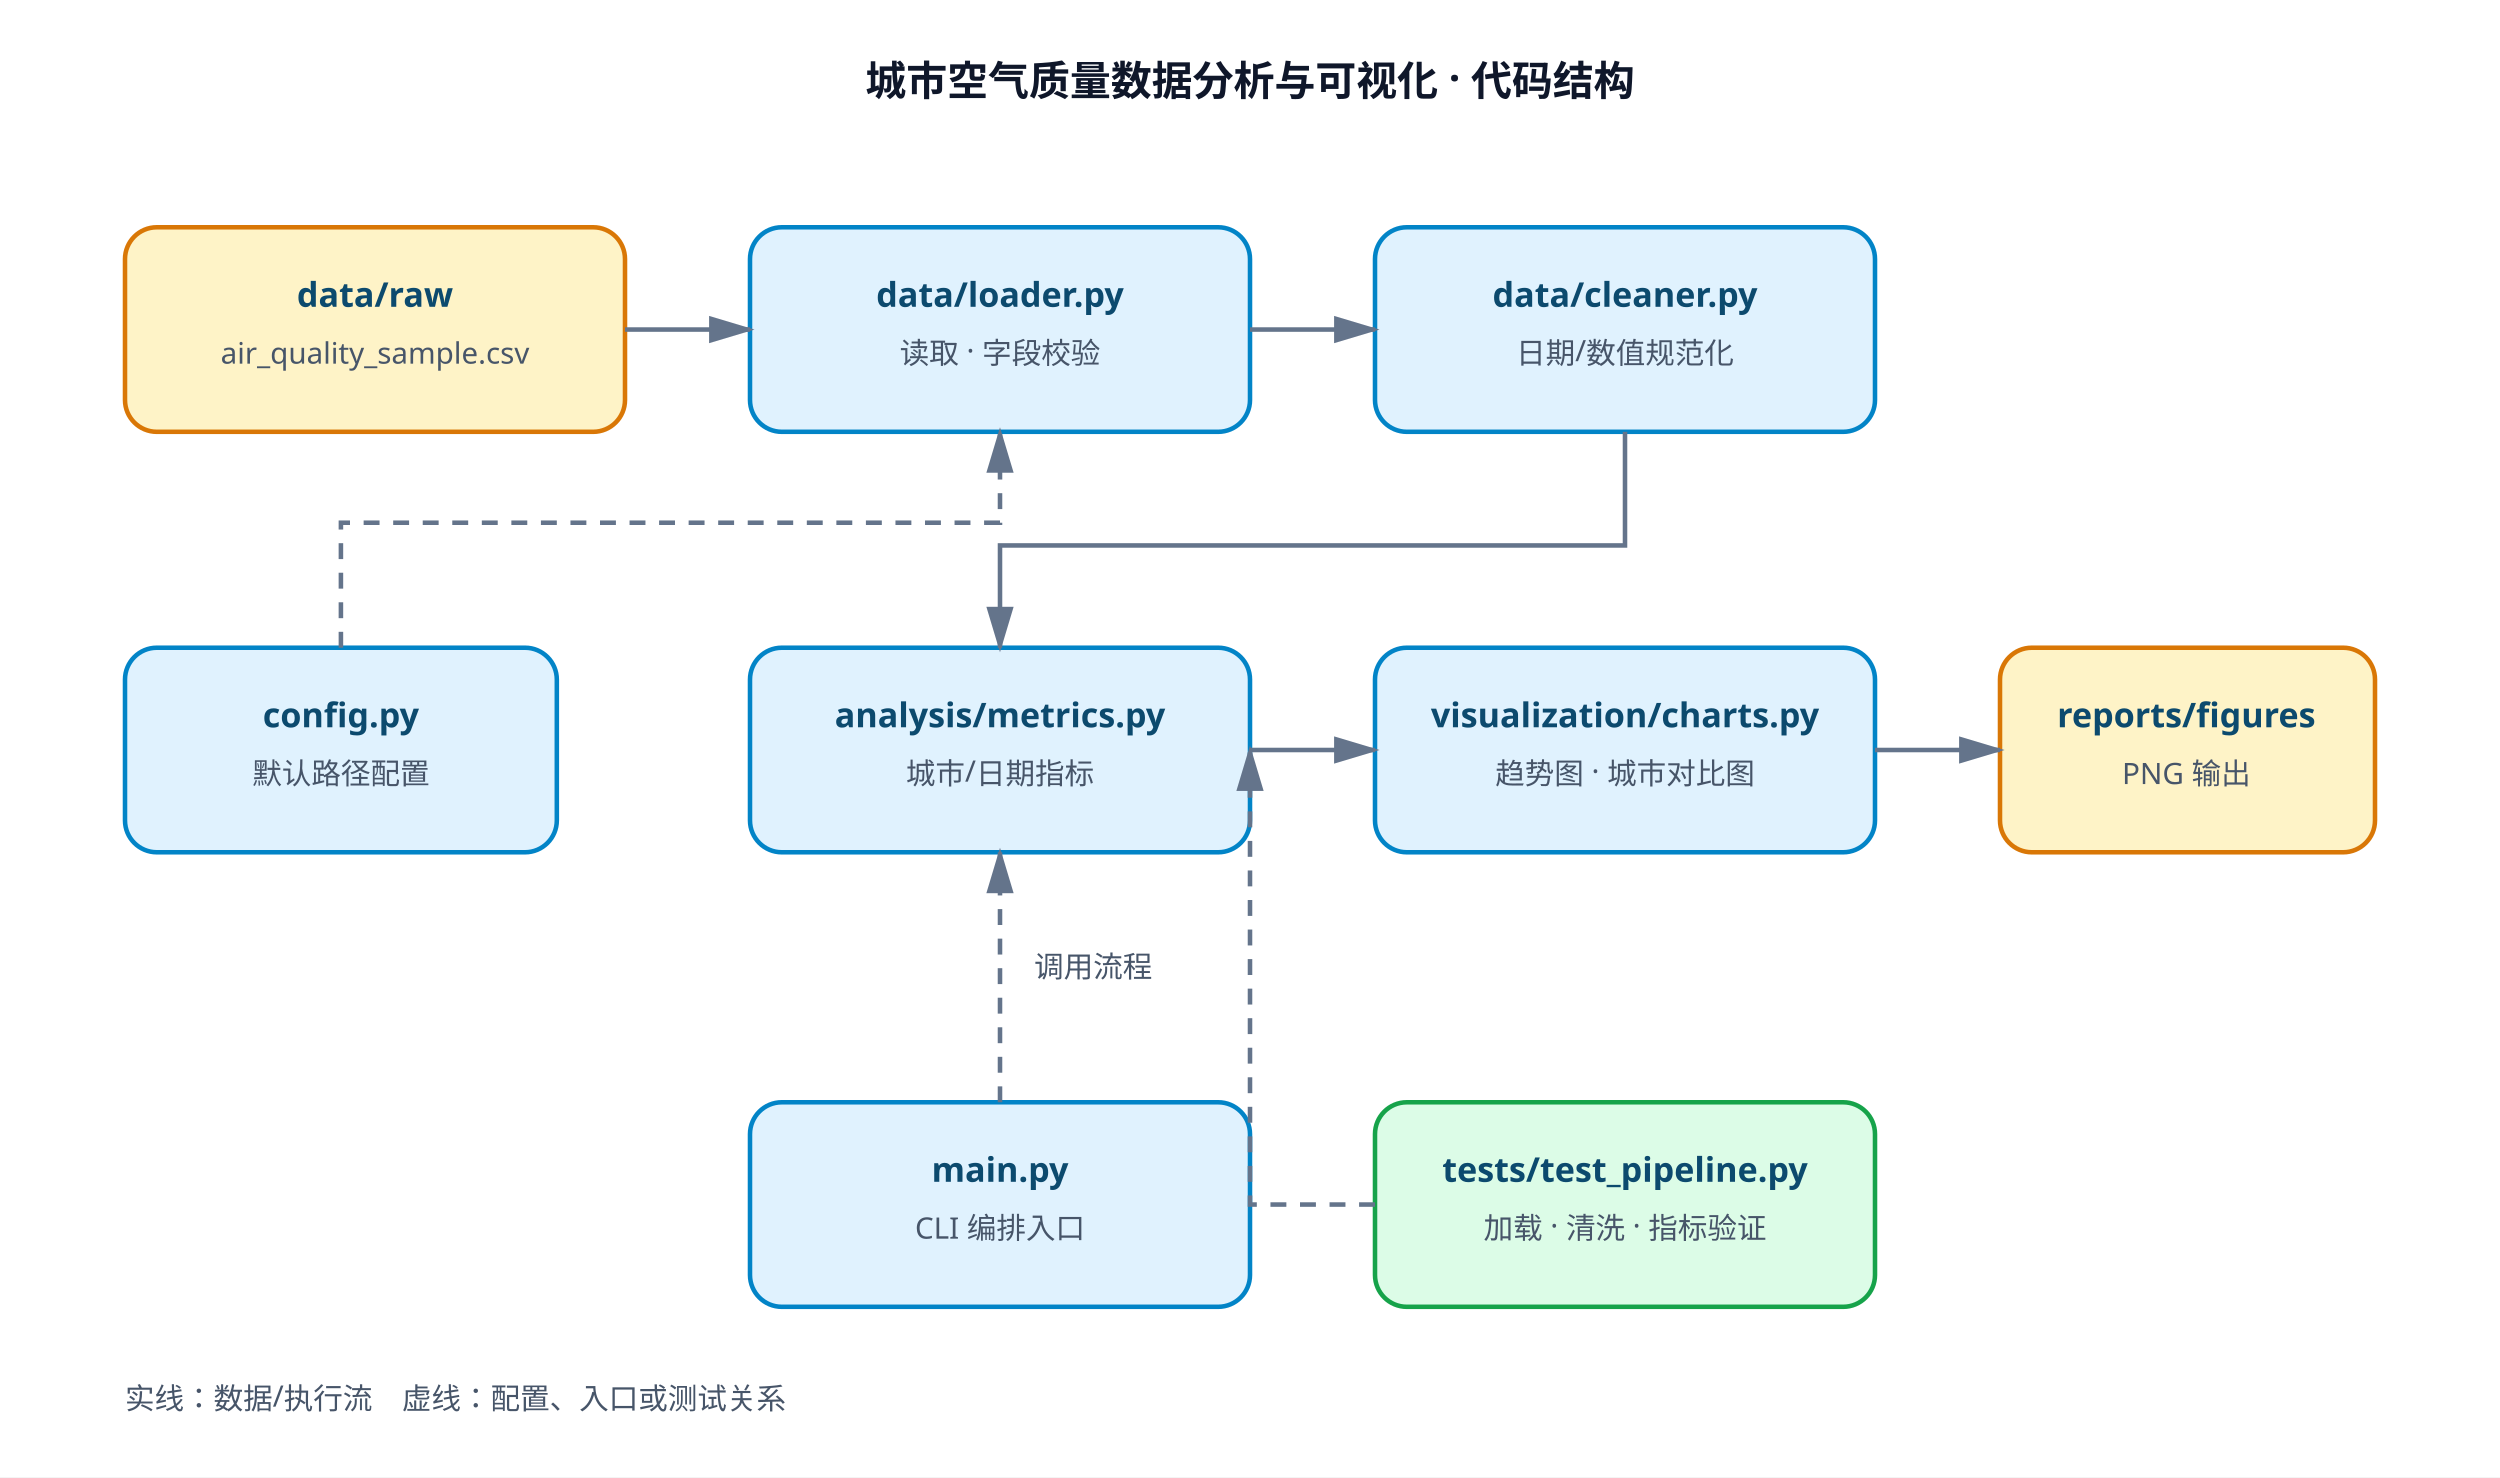
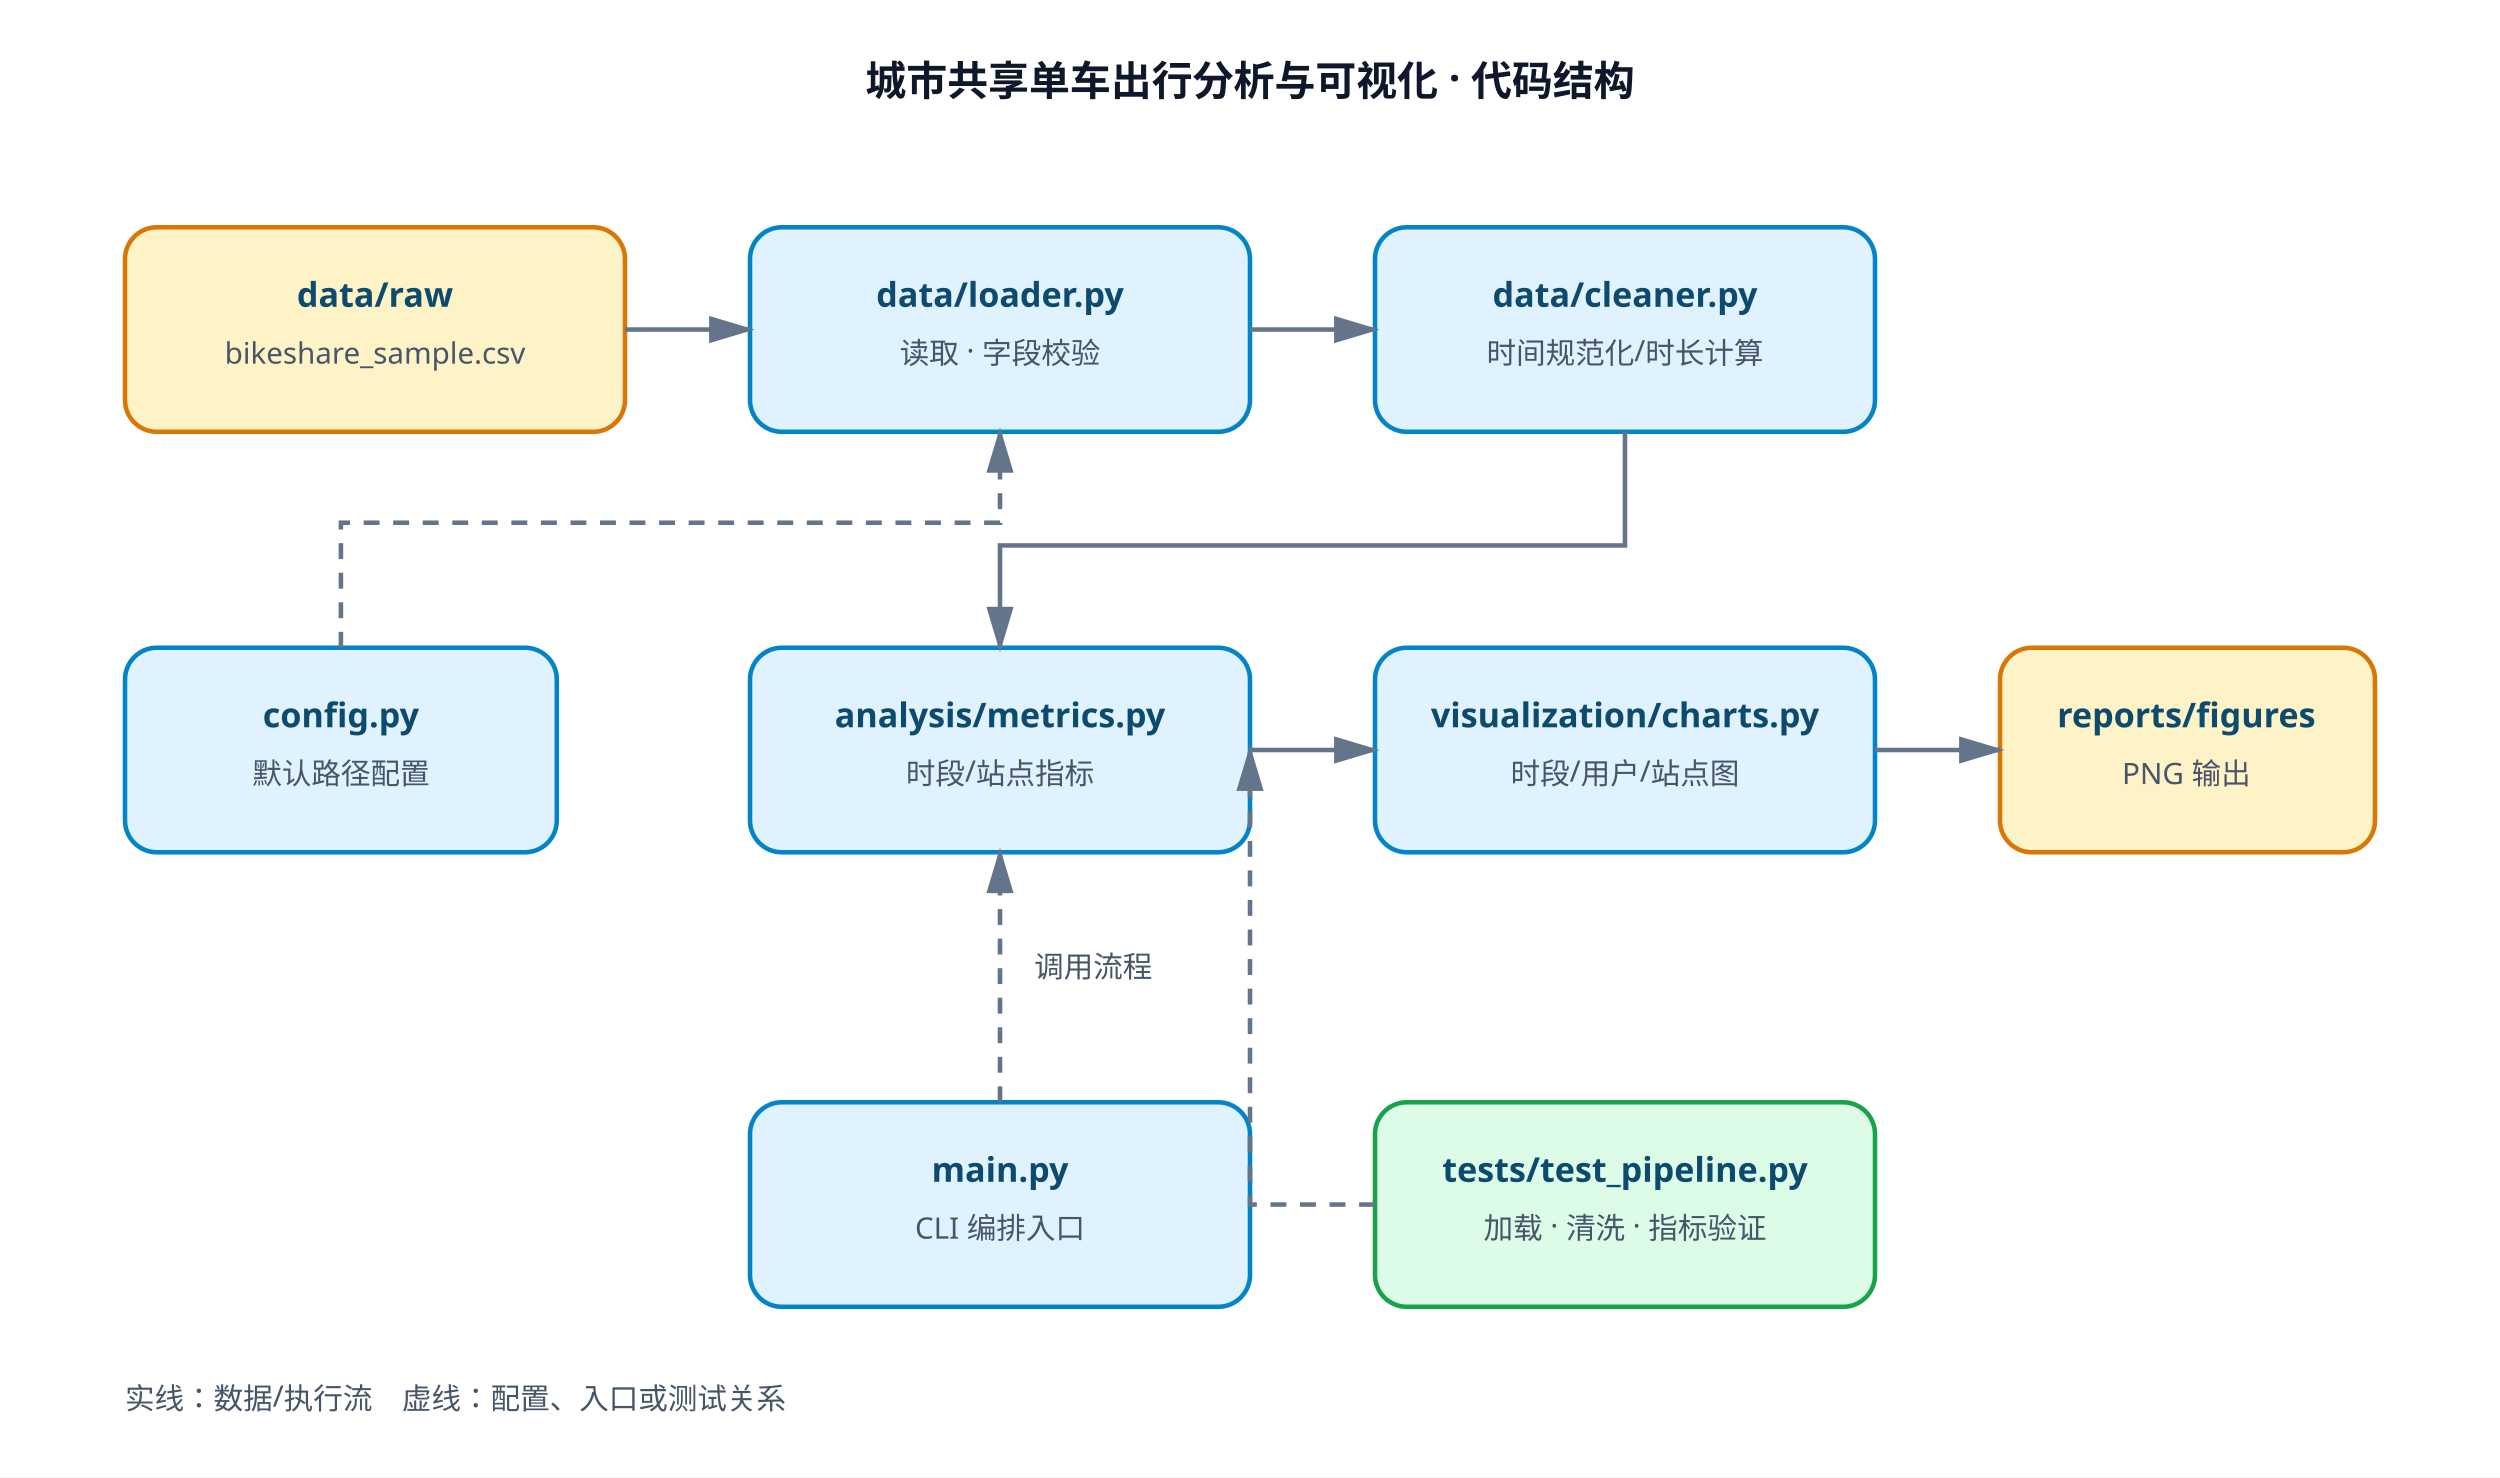
<svg xmlns="http://www.w3.org/2000/svg" width="1100" height="650" viewBox="0 0 1100 650" role="img" aria-labelledby="title desc">
  <defs>
    <marker id="arrow" markerWidth="10" markerHeight="10" refX="9" refY="3" orient="auto">
      <path d="M0,0 L10,3 L0,6 Z" fill="#64748b" />
    </marker>
    <style>
      .box{rx:14;stroke-width:2}.module{fill:#e0f2fe;stroke:#0284c7}.io{fill:#fef3c7;stroke:#d97706}.test{fill:#dcfce7;stroke:#16a34a}
      .title{font:700 18px sans-serif;fill:#0f172a}.label{font:600 15px sans-serif;fill:#0c4a6e}.small{font:13px sans-serif;fill:#475569}.line{stroke:#64748b;stroke-width:2;fill:none;marker-end:url(#arrow)}.dashed{stroke-dasharray:7 6}
    </style>
  </defs>
  <rect width="1100" height="650" fill="#ffffff" />
-   <text x="550" y="42" text-anchor="middle" class="title">城市空气质量数据分析与可视化 · 代码结构</text>
+   <text x="550" y="42" text-anchor="middle" class="title">城市共享单车出行分析与可视化 · 代码结构</text>
  <rect x="55" y="100" width="220" height="90" class="box io" />
  <text x="165" y="135" text-anchor="middle" class="label">data/raw</text>
-   <text x="165" y="160" text-anchor="middle" class="small">air_quality_sample.csv</text>
+   <text x="165" y="160" text-anchor="middle" class="small">bikeshare_sample.csv</text>
  <rect x="330" y="100" width="220" height="90" class="box module" />
  <text x="440" y="135" text-anchor="middle" class="label">data/loader.py</text>
  <text x="440" y="160" text-anchor="middle" class="small">读取 · 字段校验</text>
  <rect x="605" y="100" width="220" height="90" class="box module" />
  <text x="715" y="135" text-anchor="middle" class="label">data/cleaner.py</text>
-   <text x="715" y="160" text-anchor="middle" class="small">日期/数值规范化</text>
+   <text x="715" y="160" text-anchor="middle" class="small">时间规范化/时长计算</text>
  <path d="M275 145 H330" class="line" />
  <path d="M550 145 H605" class="line" />
  <rect x="330" y="285" width="220" height="90" class="box module" />
  <text x="440" y="320" text-anchor="middle" class="label">analysis/metrics.py</text>
-   <text x="440" y="345" text-anchor="middle" class="small">城市/日期指标</text>
+   <text x="440" y="345" text-anchor="middle" class="small">时段/站点指标</text>
  <rect x="605" y="285" width="220" height="90" class="box module" />
  <text x="715" y="320" text-anchor="middle" class="label">visualization/charts.py</text>
-   <text x="715" y="345" text-anchor="middle" class="small">趋势图 · 城市对比图</text>
+   <text x="715" y="345" text-anchor="middle" class="small">时段/用户/站点图</text>
  <path d="M715 190 V240 H440 V285" class="line" />
  <path d="M550 330 H605" class="line" />
  <rect x="880" y="285" width="165" height="90" class="box io" />
  <text x="962" y="320" text-anchor="middle" class="label">reports/figures</text>
  <text x="962" y="345" text-anchor="middle" class="small">PNG 输出</text>
  <path d="M825 330 H880" class="line" />
  <rect x="55" y="285" width="190" height="90" class="box module" />
  <text x="150" y="320" text-anchor="middle" class="label">config.py</text>
  <text x="150" y="345" text-anchor="middle" class="small">默认路径配置</text>
  <path d="M150 285 V230 H440 V190" class="line dashed" />
  <rect x="330" y="485" width="220" height="90" class="box module" />
  <text x="440" y="520" text-anchor="middle" class="label">main.py</text>
  <text x="440" y="545" text-anchor="middle" class="small">CLI 编排入口</text>
  <path d="M440 485 V375" class="line dashed" />
  <text x="455" y="430" class="small">调用流程</text>
  <rect x="605" y="485" width="220" height="90" class="box test" />
  <text x="715" y="520" text-anchor="middle" class="label">tests/test_pipeline.py</text>
  <text x="715" y="545" text-anchor="middle" class="small">加载 · 清洗 · 指标验证</text>
  <path d="M605 530 H550 V330" class="line dashed" />
  <text x="55" y="620" class="small">实线：数据/执行流　虚线：配置、入口或测试关系</text>
</svg>
